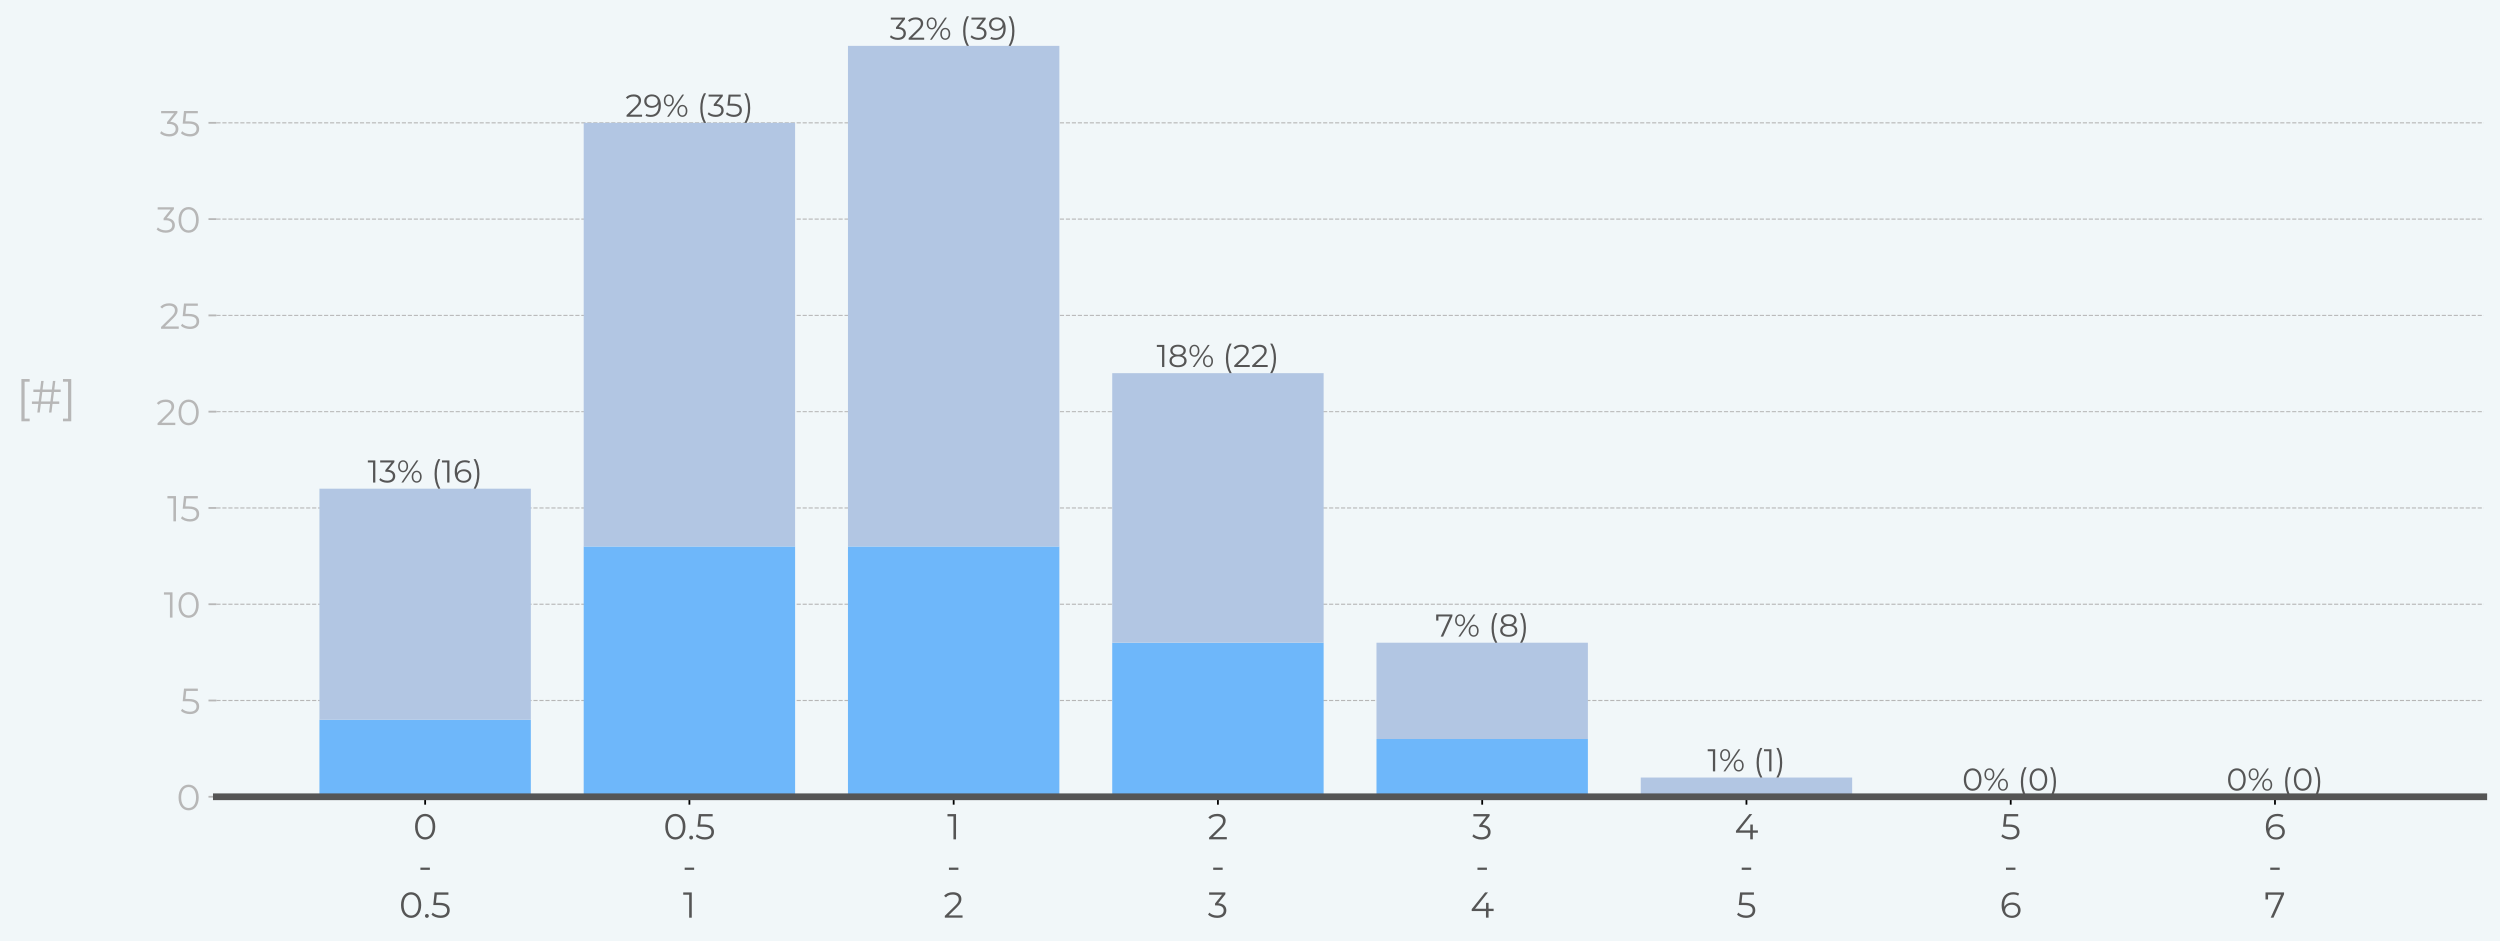
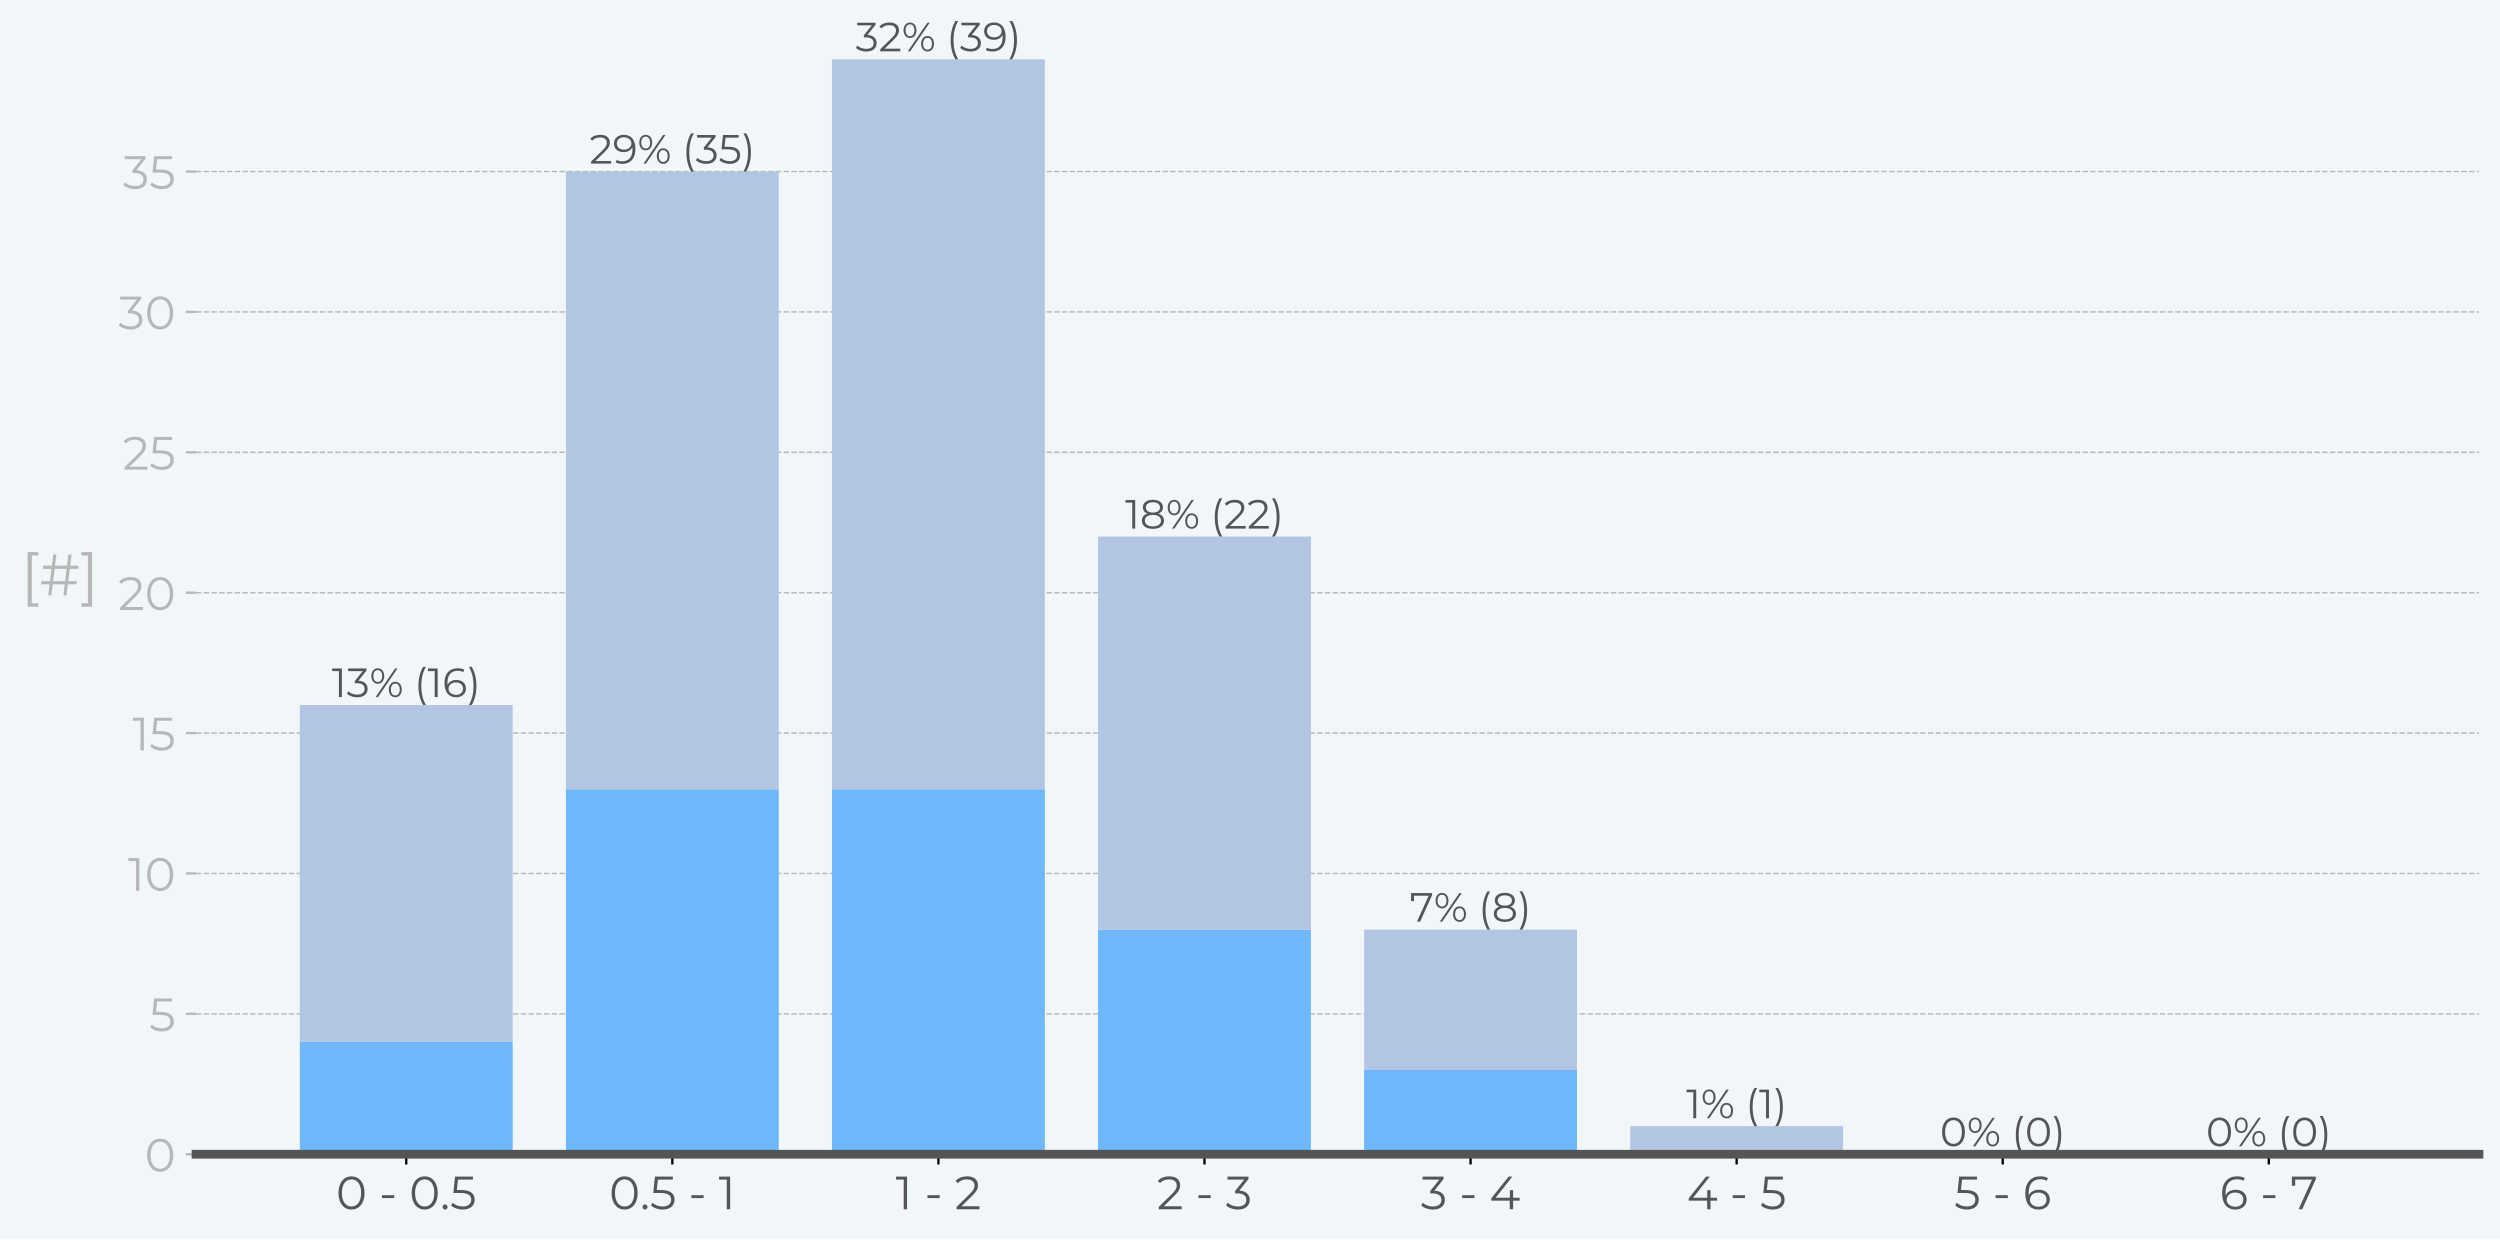
- <svg xmlns="http://www.w3.org/2000/svg" xmlns:xlink="http://www.w3.org/1999/xlink" width="1107.449pt" height="416.827pt" viewBox="0 0 1107.449 416.827" version="1.1">
+ <svg xmlns="http://www.w3.org/2000/svg" xmlns:xlink="http://www.w3.org/1999/xlink" width="856.904pt" height="424.803pt" viewBox="0 0 856.904 424.803" version="1.1">
  <defs>
    <style type="text/css">*{stroke-linejoin: round; stroke-linecap: butt}</style>
  </defs>
  <g id="figure_1">
    <g id="patch_1">
-       <path d="M 0 416.827  L 1107.449 416.827  L 1107.449 0  L 0 0  z " style="fill: #f1f7f9" />
+       <path d="M 0 424.803  L 856.904 424.803  L 856.904 0  L 0 0  z " style="fill: #f1f7f9" />
    </g>
    <g id="axes_1">
      <g id="patch_2">
-         <path d="M 95.849 352.945  L 1100.249 352.945  L 1100.249 20.305  L 95.849 20.305  z " style="fill: #f1f7f9" />
+         <path d="M 67.199 395.625  L 849.704 395.625  L 849.704 20.305  L 67.199 20.305  z " style="fill: #f1f7f9" />
      </g>
      <g id="matplotlib.axis_1">
        <g id="xtick_1">
          <g id="line2d_1">
            <defs>
-               <path id="medffd3e5ff" d="M 0 0  L 0 3.5  " style="stroke: #000000; stroke-width: 0.8" />
+               <path id="m1fc81ec636" d="M 0 0  L 0 3.5  " style="stroke: #000000; stroke-width: 0.8" />
            </defs>
            <g>
-               <use xlink:href="#medffd3e5ff" x="188.328" y="352.945" style="stroke: #000000; stroke-width: 0.8" />
+               <use xlink:href="#m1fc81ec636" x="139.248" y="395.625" style="stroke: #000000; stroke-width: 0.8" />
            </g>
          </g>
          <g id="text_1">
-             <g style="fill: #555555" transform="translate(183.0322 371.8178)scale(0.16 -0.16)">
+             <g style="fill: #555555" transform="translate(115.1826 414.4978)scale(0.16 -0.16)">
              <defs>
                <path id="Montserrat-Regular-30" d="M 2118 -38  C 3155 -38 3910 813 3910 2240  C 3910 3667 3155 4518 2118 4518  C 1082 4518 333 3667 333 2240  C 333 813 1082 -38 2118 -38  z M 2118 384  C 1338 384 800 1043 800 2240  C 800 3437 1338 4096 2118 4096  C 2899 4096 3437 3437 3437 2240  C 3437 1043 2899 384 2118 384  z " transform="scale(0.015625)" />
-               </defs>
-               <use xlink:href="#Montserrat-Regular-30" />
-             </g>
-             <g style="fill: #555555" transform="translate(185.2722 389.1698)scale(0.16 -0.16)">
-               <defs>
+                 <path id="Montserrat-Regular-20" transform="scale(0.015625)" />
                <path id="Montserrat-Regular-2d" d="M 384 1536  L 2061 1536  L 2061 1933  L 384 1933  L 384 1536  z " transform="scale(0.015625)" />
-               </defs>
-               <use xlink:href="#Montserrat-Regular-2d" />
-             </g>
-             <g style="fill: #555555" transform="translate(176.8085 406.5218)scale(0.16 -0.16)">
-               <defs>
                <path id="Montserrat-Regular-2e" d="M 678 -32  C 864 -32 1024 122 1024 320  C 1024 518 864 666 678 666  C 493 666 339 518 339 320  C 339 122 493 -32 678 -32  z " transform="scale(0.015625)" />
                <path id="Montserrat-Regular-35" d="M 1510 2643  L 934 2643  L 1088 4070  L 3136 4070  L 3136 4480  L 685 4480  L 454 2234  L 1408 2234  C 2547 2234 2906 1875 2906 1299  C 2906 755 2502 384 1741 384  C 1165 384 653 602 365 902  L 141 538  C 486 186 1101 -38 1747 -38  C 2842 -38 3373 557 3373 1318  C 3373 2112 2861 2643 1510 2643  z " transform="scale(0.015625)" />
+               </defs>
+               <use xlink:href="#Montserrat-Regular-30" />
+               <use xlink:href="#Montserrat-Regular-20" x="66.2" />
+               <use xlink:href="#Montserrat-Regular-2d" x="92.4" />
+               <use xlink:href="#Montserrat-Regular-20" x="130.6" />
+               <use xlink:href="#Montserrat-Regular-30" x="156.8" />
+               <use xlink:href="#Montserrat-Regular-2e" x="223" />
+               <use xlink:href="#Montserrat-Regular-35" x="244.2" />
+             </g>
+           </g>
+         </g>
+         <g id="xtick_2">
+           <g id="line2d_2">
+             <g>
+               <use xlink:href="#m1fc81ec636" x="230.449" y="395.625" style="stroke: #000000; stroke-width: 0.8" />
+             </g>
+           </g>
+           <g id="text_2">
+             <g style="fill: #555555" transform="translate(208.7924 414.4978)scale(0.16 -0.16)">
+               <defs>
+                 <path id="Montserrat-Regular-31" d="M 58 4480  L 58 4070  L 1114 4070  L 1114 0  L 1574 0  L 1574 4480  L 58 4480  z " transform="scale(0.015625)" />
              </defs>
              <use xlink:href="#Montserrat-Regular-30" />
              <use xlink:href="#Montserrat-Regular-2e" x="66.2" />
              <use xlink:href="#Montserrat-Regular-35" x="87.4" />
-             </g>
-           </g>
-         </g>
-         <g id="xtick_2">
-           <g id="line2d_2">
-             <g>
-               <use xlink:href="#medffd3e5ff" x="305.391" y="352.945" style="stroke: #000000; stroke-width: 0.8" />
-             </g>
-           </g>
-           <g id="text_2">
-             <g style="fill: #555555" transform="translate(293.8714 371.8178)scale(0.16 -0.16)">
-               <use xlink:href="#Montserrat-Regular-30" />
-               <use xlink:href="#Montserrat-Regular-2e" x="66.2" />
-               <use xlink:href="#Montserrat-Regular-35" x="87.4" />
-             </g>
-             <g style="fill: #555555" transform="translate(302.3352 389.1698)scale(0.16 -0.16)">
-               <use xlink:href="#Montserrat-Regular-2d" />
-             </g>
-             <g style="fill: #555555" transform="translate(302.5039 406.5218)scale(0.16 -0.16)">
-               <defs>
-                 <path id="Montserrat-Regular-31" d="M 58 4480  L 58 4070  L 1114 4070  L 1114 0  L 1574 0  L 1574 4480  L 58 4480  z " transform="scale(0.015625)" />
-               </defs>
-               <use xlink:href="#Montserrat-Regular-31" />
+               <use xlink:href="#Montserrat-Regular-20" x="144" />
+               <use xlink:href="#Montserrat-Regular-2d" x="170.2" />
+               <use xlink:href="#Montserrat-Regular-20" x="208.4" />
+               <use xlink:href="#Montserrat-Regular-31" x="234.6" />
            </g>
          </g>
        </g>
        <g id="xtick_3">
          <g id="line2d_3">
            <g>
-               <use xlink:href="#medffd3e5ff" x="422.454" y="352.945" style="stroke: #000000; stroke-width: 0.8" />
+               <use xlink:href="#m1fc81ec636" x="321.65" y="395.625" style="stroke: #000000; stroke-width: 0.8" />
            </g>
          </g>
          <g id="text_3">
-             <g style="fill: #555555" transform="translate(419.5668 371.8178)scale(0.16 -0.16)">
+             <g style="fill: #555555" transform="translate(306.9697 414.4978)scale(0.16 -0.16)">
+               <defs>
+                 <path id="Montserrat-Regular-32" d="M 928 410  L 2451 1907  C 3053 2496 3187 2880 3187 3309  C 3187 4058 2611 4518 1702 4518  C 1018 4518 461 4288 115 3878  L 442 3597  C 736 3936 1139 4096 1664 4096  C 2349 4096 2714 3776 2714 3258  C 2714 2950 2618 2650 2112 2150  L 250 326  L 250 0  L 3392 0  L 3392 410  L 928 410  z " transform="scale(0.015625)" />
+               </defs>
              <use xlink:href="#Montserrat-Regular-31" />
-             </g>
-             <g style="fill: #555555" transform="translate(419.3981 389.1698)scale(0.16 -0.16)">
-               <use xlink:href="#Montserrat-Regular-2d" />
-             </g>
-             <g style="fill: #555555" transform="translate(417.9106 406.5218)scale(0.16 -0.16)">
-               <defs>
-                 <path id="Montserrat-Regular-32" d="M 928 410  L 2451 1907  C 3053 2496 3187 2880 3187 3309  C 3187 4058 2611 4518 1702 4518  C 1018 4518 461 4288 115 3878  L 442 3597  C 736 3936 1139 4096 1664 4096  C 2349 4096 2714 3776 2714 3258  C 2714 2950 2618 2650 2112 2150  L 250 326  L 250 0  L 3392 0  L 3392 410  L 928 410  z " transform="scale(0.015625)" />
-               </defs>
-               <use xlink:href="#Montserrat-Regular-32" />
+               <use xlink:href="#Montserrat-Regular-20" x="36.1" />
+               <use xlink:href="#Montserrat-Regular-2d" x="62.3" />
+               <use xlink:href="#Montserrat-Regular-20" x="100.5" />
+               <use xlink:href="#Montserrat-Regular-32" x="126.7" />
            </g>
          </g>
        </g>
        <g id="xtick_4">
          <g id="line2d_4">
            <g>
-               <use xlink:href="#medffd3e5ff" x="539.517" y="352.945" style="stroke: #000000; stroke-width: 0.8" />
+               <use xlink:href="#m1fc81ec636" x="412.851" y="395.625" style="stroke: #000000; stroke-width: 0.8" />
            </g>
          </g>
          <g id="text_4">
-             <g style="fill: #555555" transform="translate(534.9735 371.8178)scale(0.16 -0.16)">
+             <g style="fill: #555555" transform="translate(396.5457 414.4978)scale(0.16 -0.16)">
+               <defs>
+                 <path id="Montserrat-Regular-33" d="M 1856 2560  L 3123 4154  L 3123 4480  L 243 4480  L 243 4070  L 2534 4070  L 1293 2515  L 1293 2176  L 1613 2176  C 2445 2176 2822 1824 2822 1286  C 2822 730 2413 384 1670 384  C 1088 384 570 602 282 902  L 58 538  C 403 186 1024 -38 1670 -38  C 2752 -38 3296 538 3296 1286  C 3296 2003 2816 2509 1856 2560  z " transform="scale(0.015625)" />
+               </defs>
              <use xlink:href="#Montserrat-Regular-32" />
-             </g>
-             <g style="fill: #555555" transform="translate(536.461 389.1698)scale(0.16 -0.16)">
-               <use xlink:href="#Montserrat-Regular-2d" />
-             </g>
-             <g style="fill: #555555" transform="translate(535.0048 406.5218)scale(0.16 -0.16)">
-               <defs>
-                 <path id="Montserrat-Regular-33" d="M 1856 2560  L 3123 4154  L 3123 4480  L 243 4480  L 243 4070  L 2534 4070  L 1293 2515  L 1293 2176  L 1613 2176  C 2445 2176 2822 1824 2822 1286  C 2822 730 2413 384 1670 384  C 1088 384 570 602 282 902  L 58 538  C 403 186 1024 -38 1670 -38  C 2752 -38 3296 538 3296 1286  C 3296 2003 2816 2509 1856 2560  z " transform="scale(0.015625)" />
-               </defs>
-               <use xlink:href="#Montserrat-Regular-33" />
+               <use xlink:href="#Montserrat-Regular-20" x="56.8" />
+               <use xlink:href="#Montserrat-Regular-2d" x="83" />
+               <use xlink:href="#Montserrat-Regular-20" x="121.2" />
+               <use xlink:href="#Montserrat-Regular-33" x="147.4" />
            </g>
          </g>
        </g>
        <g id="xtick_5">
          <g id="line2d_5">
            <g>
-               <use xlink:href="#medffd3e5ff" x="656.58" y="352.945" style="stroke: #000000; stroke-width: 0.8" />
+               <use xlink:href="#m1fc81ec636" x="504.052" y="395.625" style="stroke: #000000; stroke-width: 0.8" />
            </g>
          </g>
          <g id="text_5">
-             <g style="fill: #555555" transform="translate(652.0677 371.8178)scale(0.16 -0.16)">
+             <g style="fill: #555555" transform="translate(487.003 414.4978)scale(0.16 -0.16)">
+               <defs>
+                 <path id="Montserrat-Regular-34" d="M 4141 1587  L 3245 1587  L 3245 2624  L 2797 2624  L 2797 1587  L 851 1587  L 3142 4480  L 2630 4480  L 256 1510  L 256 1178  L 2784 1178  L 2784 0  L 3245 0  L 3245 1178  L 4141 1178  L 4141 1587  z " transform="scale(0.015625)" />
+               </defs>
              <use xlink:href="#Montserrat-Regular-33" />
-             </g>
-             <g style="fill: #555555" transform="translate(653.524 389.1698)scale(0.16 -0.16)">
-               <use xlink:href="#Montserrat-Regular-2d" />
-             </g>
-             <g style="fill: #555555" transform="translate(651.2927 406.5218)scale(0.16 -0.16)">
-               <defs>
-                 <path id="Montserrat-Regular-34" d="M 4141 1587  L 3245 1587  L 3245 2624  L 2797 2624  L 2797 1587  L 851 1587  L 3142 4480  L 2630 4480  L 256 1510  L 256 1178  L 2784 1178  L 2784 0  L 3245 0  L 3245 1178  L 4141 1178  L 4141 1587  z " transform="scale(0.015625)" />
-               </defs>
-               <use xlink:href="#Montserrat-Regular-34" />
+               <use xlink:href="#Montserrat-Regular-20" x="56.4" />
+               <use xlink:href="#Montserrat-Regular-2d" x="82.6" />
+               <use xlink:href="#Montserrat-Regular-20" x="120.8" />
+               <use xlink:href="#Montserrat-Regular-34" x="147" />
            </g>
          </g>
        </g>
        <g id="xtick_6">
          <g id="line2d_6">
            <g>
-               <use xlink:href="#medffd3e5ff" x="773.643" y="352.945" style="stroke: #000000; stroke-width: 0.8" />
+               <use xlink:href="#m1fc81ec636" x="595.253" y="395.625" style="stroke: #000000; stroke-width: 0.8" />
            </g>
          </g>
          <g id="text_6">
-             <g style="fill: #555555" transform="translate(768.3557 371.8178)scale(0.16 -0.16)">
+             <g style="fill: #555555" transform="translate(578.1891 414.4978)scale(0.16 -0.16)">
              <use xlink:href="#Montserrat-Regular-34" />
-             </g>
-             <g style="fill: #555555" transform="translate(770.5869 389.1698)scale(0.16 -0.16)">
-               <use xlink:href="#Montserrat-Regular-2d" />
-             </g>
-             <g style="fill: #555555" transform="translate(769.1157 406.5218)scale(0.16 -0.16)">
-               <use xlink:href="#Montserrat-Regular-35" />
+               <use xlink:href="#Montserrat-Regular-20" x="66.1" />
+               <use xlink:href="#Montserrat-Regular-2d" x="92.3" />
+               <use xlink:href="#Montserrat-Regular-20" x="130.5" />
+               <use xlink:href="#Montserrat-Regular-35" x="156.7" />
            </g>
          </g>
        </g>
        <g id="xtick_7">
          <g id="line2d_7">
            <g>
-               <use xlink:href="#medffd3e5ff" x="890.706" y="352.945" style="stroke: #000000; stroke-width: 0.8" />
+               <use xlink:href="#m1fc81ec636" x="686.454" y="395.625" style="stroke: #000000; stroke-width: 0.8" />
            </g>
          </g>
          <g id="text_7">
-             <g style="fill: #555555" transform="translate(886.1786 371.8178)scale(0.16 -0.16)">
+             <g style="fill: #555555" transform="translate(669.8051 414.4978)scale(0.16 -0.16)">
+               <defs>
+                 <path id="Montserrat-Regular-36" d="M 2189 2682  C 1568 2682 1043 2406 819 1914  C 806 2048 800 2176 800 2278  C 800 3494 1421 4115 2387 4115  C 2720 4115 3027 4058 3258 3904  L 3443 4275  C 3162 4448 2784 4518 2381 4518  C 1165 4518 333 3725 333 2202  C 333 787 979 -38 2170 -38  C 3040 -38 3699 499 3699 1338  C 3699 2157 3078 2682 2189 2682  z M 2150 352  C 1376 352 966 819 966 1312  C 966 1869 1434 2291 2118 2291  C 2810 2291 3245 1914 3245 1325  C 3245 730 2797 352 2150 352  z " transform="scale(0.015625)" />
+               </defs>
              <use xlink:href="#Montserrat-Regular-35" />
-             </g>
-             <g style="fill: #555555" transform="translate(887.6498 389.1698)scale(0.16 -0.16)">
-               <use xlink:href="#Montserrat-Regular-2d" />
-             </g>
-             <g style="fill: #555555" transform="translate(885.8336 406.5218)scale(0.16 -0.16)">
-               <defs>
-                 <path id="Montserrat-Regular-36" d="M 2189 2682  C 1568 2682 1043 2406 819 1914  C 806 2048 800 2176 800 2278  C 800 3494 1421 4115 2387 4115  C 2720 4115 3027 4058 3258 3904  L 3443 4275  C 3162 4448 2784 4518 2381 4518  C 1165 4518 333 3725 333 2202  C 333 787 979 -38 2170 -38  C 3040 -38 3699 499 3699 1338  C 3699 2157 3078 2682 2189 2682  z M 2150 352  C 1376 352 966 819 966 1312  C 966 1869 1434 2291 2118 2291  C 2810 2291 3245 1914 3245 1325  C 3245 730 2797 352 2150 352  z " transform="scale(0.015625)" />
-               </defs>
-               <use xlink:href="#Montserrat-Regular-36" />
+               <use xlink:href="#Montserrat-Regular-20" x="56.6" />
+               <use xlink:href="#Montserrat-Regular-2d" x="82.8" />
+               <use xlink:href="#Montserrat-Regular-20" x="121" />
+               <use xlink:href="#Montserrat-Regular-36" x="147.2" />
            </g>
          </g>
        </g>
        <g id="xtick_8">
          <g id="line2d_8">
            <g>
-               <use xlink:href="#medffd3e5ff" x="1007.769" y="352.945" style="stroke: #000000; stroke-width: 0.8" />
+               <use xlink:href="#m1fc81ec636" x="777.655" y="395.625" style="stroke: #000000; stroke-width: 0.8" />
            </g>
          </g>
          <g id="text_8">
-             <g style="fill: #555555" transform="translate(1002.897 371.8178)scale(0.16 -0.16)">
+             <g style="fill: #555555" transform="translate(760.8212 414.4978)scale(0.16 -0.16)">
+               <defs>
+                 <path id="Montserrat-Regular-37" d="M 205 4480  L 205 3232  L 659 3232  L 659 4070  L 2963 4070  L 1120 0  L 1619 0  L 3494 4154  L 3494 4480  L 205 4480  z " transform="scale(0.015625)" />
+               </defs>
              <use xlink:href="#Montserrat-Regular-36" />
-             </g>
-             <g style="fill: #555555" transform="translate(1004.713 389.1698)scale(0.16 -0.16)">
-               <use xlink:href="#Montserrat-Regular-2d" />
-             </g>
-             <g style="fill: #555555" transform="translate(1003.057 406.5218)scale(0.16 -0.16)">
-               <defs>
-                 <path id="Montserrat-Regular-37" d="M 205 4480  L 205 3232  L 659 3232  L 659 4070  L 2963 4070  L 1120 0  L 1619 0  L 3494 4154  L 3494 4480  L 205 4480  z " transform="scale(0.015625)" />
-               </defs>
-               <use xlink:href="#Montserrat-Regular-37" />
+               <use xlink:href="#Montserrat-Regular-20" x="60.9" />
+               <use xlink:href="#Montserrat-Regular-2d" x="87.1" />
+               <use xlink:href="#Montserrat-Regular-20" x="125.3" />
+               <use xlink:href="#Montserrat-Regular-37" x="151.5" />
            </g>
          </g>
        </g>
      </g>
      <g id="matplotlib.axis_2">
        <g id="ytick_1">
          <g id="line2d_9">
-             <path d="M 95.849 352.945  L 1100.249 352.945  " clip-path="url(#peb0ea5a738)" style="fill: none; stroke-dasharray: 1.85,0.8; stroke-dashoffset: 0; stroke: #b7b7b7; stroke-width: 0.5" />
+             <path d="M 67.199 395.625  L 849.704 395.625  " clip-path="url(#p83e4269fbd)" style="fill: none; stroke-dasharray: 1.85,0.8; stroke-dashoffset: 0; stroke: #b7b7b7; stroke-width: 0.5" />
          </g>
          <g id="line2d_10">
            <defs>
-               <path id="mcd6b07d36f" d="M 0 0  L -3.5 0  " style="stroke: #b7b7b7; stroke-width: 0.8" />
+               <path id="md5fb81d40c" d="M 0 0  L -3.5 0  " style="stroke: #b7b7b7; stroke-width: 0.8" />
            </defs>
            <g>
-               <use xlink:href="#mcd6b07d36f" x="95.849" y="352.945" style="fill: #b7b7b7; stroke: #b7b7b7; stroke-width: 0.8" />
+               <use xlink:href="#md5fb81d40c" x="67.199" y="395.625" style="fill: #b7b7b7; stroke: #b7b7b7; stroke-width: 0.8" />
            </g>
          </g>
          <g id="text_9">
-             <g style="fill: #b7b7b7" transform="translate(78.25625 358.8816)scale(0.16 -0.16)">
+             <g style="fill: #b7b7b7" transform="translate(49.60625 401.5616)scale(0.16 -0.16)">
              <use xlink:href="#Montserrat-Regular-30" />
            </g>
          </g>
        </g>
        <g id="ytick_2">
          <g id="line2d_11">
-             <path d="M 95.849 310.299  L 1100.249 310.299  " clip-path="url(#peb0ea5a738)" style="fill: none; stroke-dasharray: 1.85,0.8; stroke-dashoffset: 0; stroke: #b7b7b7; stroke-width: 0.5" />
+             <path d="M 67.199 347.507  L 849.704 347.507  " clip-path="url(#p83e4269fbd)" style="fill: none; stroke-dasharray: 1.85,0.8; stroke-dashoffset: 0; stroke: #b7b7b7; stroke-width: 0.5" />
          </g>
          <g id="line2d_12">
            <g>
-               <use xlink:href="#mcd6b07d36f" x="95.849" y="310.299" style="fill: #b7b7b7; stroke: #b7b7b7; stroke-width: 0.8" />
+               <use xlink:href="#md5fb81d40c" x="67.199" y="347.507" style="fill: #b7b7b7; stroke: #b7b7b7; stroke-width: 0.8" />
            </g>
          </g>
          <g id="text_10">
-             <g style="fill: #b7b7b7" transform="translate(79.79375 316.2354)scale(0.16 -0.16)">
+             <g style="fill: #b7b7b7" transform="translate(51.14375 353.4436)scale(0.16 -0.16)">
              <use xlink:href="#Montserrat-Regular-35" />
            </g>
          </g>
        </g>
        <g id="ytick_3">
          <g id="line2d_13">
-             <path d="M 95.849 267.653  L 1100.249 267.653  " clip-path="url(#peb0ea5a738)" style="fill: none; stroke-dasharray: 1.85,0.8; stroke-dashoffset: 0; stroke: #b7b7b7; stroke-width: 0.5" />
+             <path d="M 67.199 299.389  L 849.704 299.389  " clip-path="url(#p83e4269fbd)" style="fill: none; stroke-dasharray: 1.85,0.8; stroke-dashoffset: 0; stroke: #b7b7b7; stroke-width: 0.5" />
          </g>
          <g id="line2d_14">
            <g>
-               <use xlink:href="#mcd6b07d36f" x="95.849" y="267.653" style="fill: #b7b7b7; stroke: #b7b7b7; stroke-width: 0.8" />
+               <use xlink:href="#md5fb81d40c" x="67.199" y="299.389" style="fill: #b7b7b7; stroke: #b7b7b7; stroke-width: 0.8" />
            </g>
          </g>
          <g id="text_11">
-             <g style="fill: #b7b7b7" transform="translate(72.48125 273.5893)scale(0.16 -0.16)">
+             <g style="fill: #b7b7b7" transform="translate(43.83125 305.3257)scale(0.16 -0.16)">
              <use xlink:href="#Montserrat-Regular-31" />
              <use xlink:href="#Montserrat-Regular-30" x="36.1" />
            </g>
          </g>
        </g>
        <g id="ytick_4">
          <g id="line2d_15">
-             <path d="M 95.849 225.007  L 1100.249 225.007  " clip-path="url(#peb0ea5a738)" style="fill: none; stroke-dasharray: 1.85,0.8; stroke-dashoffset: 0; stroke: #b7b7b7; stroke-width: 0.5" />
+             <path d="M 67.199 251.271  L 849.704 251.271  " clip-path="url(#p83e4269fbd)" style="fill: none; stroke-dasharray: 1.85,0.8; stroke-dashoffset: 0; stroke: #b7b7b7; stroke-width: 0.5" />
          </g>
          <g id="line2d_16">
            <g>
-               <use xlink:href="#mcd6b07d36f" x="95.849" y="225.007" style="fill: #b7b7b7; stroke: #b7b7b7; stroke-width: 0.8" />
+               <use xlink:href="#md5fb81d40c" x="67.199" y="251.271" style="fill: #b7b7b7; stroke: #b7b7b7; stroke-width: 0.8" />
            </g>
          </g>
          <g id="text_12">
-             <g style="fill: #b7b7b7" transform="translate(74.01875 230.9431)scale(0.16 -0.16)">
+             <g style="fill: #b7b7b7" transform="translate(45.36875 257.2077)scale(0.16 -0.16)">
              <use xlink:href="#Montserrat-Regular-31" />
              <use xlink:href="#Montserrat-Regular-35" x="36.1" />
            </g>
          </g>
        </g>
        <g id="ytick_5">
          <g id="line2d_17">
-             <path d="M 95.849 182.361  L 1100.249 182.361  " clip-path="url(#peb0ea5a738)" style="fill: none; stroke-dasharray: 1.85,0.8; stroke-dashoffset: 0; stroke: #b7b7b7; stroke-width: 0.5" />
+             <path d="M 67.199 203.154  L 849.704 203.154  " clip-path="url(#p83e4269fbd)" style="fill: none; stroke-dasharray: 1.85,0.8; stroke-dashoffset: 0; stroke: #b7b7b7; stroke-width: 0.5" />
          </g>
          <g id="line2d_18">
            <g>
-               <use xlink:href="#mcd6b07d36f" x="95.849" y="182.361" style="fill: #b7b7b7; stroke: #b7b7b7; stroke-width: 0.8" />
+               <use xlink:href="#md5fb81d40c" x="67.199" y="203.154" style="fill: #b7b7b7; stroke: #b7b7b7; stroke-width: 0.8" />
            </g>
          </g>
          <g id="text_13">
-             <g style="fill: #b7b7b7" transform="translate(69.16875 188.2969)scale(0.16 -0.16)">
+             <g style="fill: #b7b7b7" transform="translate(40.51875 209.0898)scale(0.16 -0.16)">
              <use xlink:href="#Montserrat-Regular-32" />
              <use xlink:href="#Montserrat-Regular-30" x="56.8" />
            </g>
          </g>
        </g>
        <g id="ytick_6">
          <g id="line2d_19">
-             <path d="M 95.849 139.715  L 1100.249 139.715  " clip-path="url(#peb0ea5a738)" style="fill: none; stroke-dasharray: 1.85,0.8; stroke-dashoffset: 0; stroke: #b7b7b7; stroke-width: 0.5" />
+             <path d="M 67.199 155.036  L 849.704 155.036  " clip-path="url(#p83e4269fbd)" style="fill: none; stroke-dasharray: 1.85,0.8; stroke-dashoffset: 0; stroke: #b7b7b7; stroke-width: 0.5" />
          </g>
          <g id="line2d_20">
            <g>
-               <use xlink:href="#mcd6b07d36f" x="95.849" y="139.715" style="fill: #b7b7b7; stroke: #b7b7b7; stroke-width: 0.8" />
+               <use xlink:href="#md5fb81d40c" x="67.199" y="155.036" style="fill: #b7b7b7; stroke: #b7b7b7; stroke-width: 0.8" />
            </g>
          </g>
          <g id="text_14">
-             <g style="fill: #b7b7b7" transform="translate(70.70625 145.6508)scale(0.16 -0.16)">
+             <g style="fill: #b7b7b7" transform="translate(42.05625 160.9718)scale(0.16 -0.16)">
              <use xlink:href="#Montserrat-Regular-32" />
              <use xlink:href="#Montserrat-Regular-35" x="56.8" />
            </g>
          </g>
        </g>
        <g id="ytick_7">
          <g id="line2d_21">
-             <path d="M 95.849 97.068  L 1100.249 97.068  " clip-path="url(#peb0ea5a738)" style="fill: none; stroke-dasharray: 1.85,0.8; stroke-dashoffset: 0; stroke: #b7b7b7; stroke-width: 0.5" />
+             <path d="M 67.199 106.918  L 849.704 106.918  " clip-path="url(#p83e4269fbd)" style="fill: none; stroke-dasharray: 1.85,0.8; stroke-dashoffset: 0; stroke: #b7b7b7; stroke-width: 0.5" />
          </g>
          <g id="line2d_22">
            <g>
-               <use xlink:href="#mcd6b07d36f" x="95.849" y="97.068" style="fill: #b7b7b7; stroke: #b7b7b7; stroke-width: 0.8" />
+               <use xlink:href="#md5fb81d40c" x="67.199" y="106.918" style="fill: #b7b7b7; stroke: #b7b7b7; stroke-width: 0.8" />
            </g>
          </g>
          <g id="text_15">
-             <g style="fill: #b7b7b7" transform="translate(69.23125 103.0046)scale(0.16 -0.16)">
+             <g style="fill: #b7b7b7" transform="translate(40.58125 112.8539)scale(0.16 -0.16)">
              <use xlink:href="#Montserrat-Regular-33" />
              <use xlink:href="#Montserrat-Regular-30" x="56.4" />
            </g>
          </g>
        </g>
        <g id="ytick_8">
          <g id="line2d_23">
-             <path d="M 95.849 54.422  L 1100.249 54.422  " clip-path="url(#peb0ea5a738)" style="fill: none; stroke-dasharray: 1.85,0.8; stroke-dashoffset: 0; stroke: #b7b7b7; stroke-width: 0.5" />
+             <path d="M 67.199 58.8  L 849.704 58.8  " clip-path="url(#p83e4269fbd)" style="fill: none; stroke-dasharray: 1.85,0.8; stroke-dashoffset: 0; stroke: #b7b7b7; stroke-width: 0.5" />
          </g>
          <g id="line2d_24">
            <g>
-               <use xlink:href="#mcd6b07d36f" x="95.849" y="54.422" style="fill: #b7b7b7; stroke: #b7b7b7; stroke-width: 0.8" />
+               <use xlink:href="#md5fb81d40c" x="67.199" y="58.8" style="fill: #b7b7b7; stroke: #b7b7b7; stroke-width: 0.8" />
            </g>
          </g>
          <g id="text_16">
-             <g style="fill: #b7b7b7" transform="translate(70.76875 60.35849)scale(0.16 -0.16)">
+             <g style="fill: #b7b7b7" transform="translate(42.11875 64.73592)scale(0.16 -0.16)">
              <use xlink:href="#Montserrat-Regular-33" />
              <use xlink:href="#Montserrat-Regular-35" x="56.4" />
            </g>
          </g>
        </g>
        <g id="text_17">
-           <g style="fill: #b7b7b7" transform="translate(7.2 182.7441)scale(0.2 -0.2)">
+           <g style="fill: #b7b7b7" transform="translate(7.2 204.0841)scale(0.2 -0.2)">
            <defs>
              <path id="Montserrat-Regular-5b" d="M 730 -1242  L 1901 -1242  L 1901 -864  L 1184 -864  L 1184 4371  L 1901 4371  L 1901 4749  L 730 4749  L 730 -1242  z " transform="scale(0.015625)" />
              <path id="Montserrat-Regular-23" d="M 4262 2912  L 4262 3264  L 3360 3264  L 3507 4480  L 3162 4480  L 3014 3264  L 1696 3264  L 1850 4480  L 1498 4480  L 1350 3264  L 390 3264  L 390 2912  L 1306 2912  L 1139 1568  L 186 1568  L 186 1216  L 1094 1216  L 947 0  L 1293 0  L 1446 1216  L 2758 1216  L 2611 0  L 2957 0  L 3104 1216  L 4058 1216  L 4058 1568  L 3149 1568  L 3315 2912  L 4262 2912  z M 2803 1568  L 1485 1568  L 1658 2912  L 2970 2912  L 2803 1568  z " transform="scale(0.015625)" />
              <path id="Montserrat-Regular-5d" d="M 1306 -1242  L 1306 4749  L 134 4749  L 134 4371  L 851 4371  L 851 -864  L 134 -864  L 134 -1242  L 1306 -1242  z " transform="scale(0.015625)" />
            </defs>
            <use xlink:href="#Montserrat-Regular-5b" />
            <use xlink:href="#Montserrat-Regular-23" x="31.8" />
            <use xlink:href="#Montserrat-Regular-5d" x="101.4" />
          </g>
        </g>
      </g>
      <g id="patch_3">
-         <path d="M 141.503 352.945  L 235.154 352.945  L 235.154 318.828  L 141.503 318.828  z " clip-path="url(#peb0ea5a738)" style="fill: #6eb7fa" />
+         <path d="M 102.767 395.625  L 175.728 395.625  L 175.728 357.131  L 102.767 357.131  z " clip-path="url(#p83e4269fbd)" style="fill: #6eb7fa" />
      </g>
      <g id="patch_4">
-         <path d="M 258.566 352.945  L 352.217 352.945  L 352.217 242.065  L 258.566 242.065  z " clip-path="url(#peb0ea5a738)" style="fill: #6eb7fa" />
+         <path d="M 193.968 395.625  L 266.929 395.625  L 266.929 270.519  L 193.968 270.519  z " clip-path="url(#p83e4269fbd)" style="fill: #6eb7fa" />
      </g>
      <g id="patch_5">
-         <path d="M 375.629 352.945  L 469.28 352.945  L 469.28 242.065  L 375.629 242.065  z " clip-path="url(#peb0ea5a738)" style="fill: #6eb7fa" />
+         <path d="M 285.169 395.625  L 358.13 395.625  L 358.13 270.519  L 285.169 270.519  z " clip-path="url(#p83e4269fbd)" style="fill: #6eb7fa" />
      </g>
      <g id="patch_6">
-         <path d="M 492.692 352.945  L 586.342 352.945  L 586.342 284.711  L 492.692 284.711  z " clip-path="url(#peb0ea5a738)" style="fill: #6eb7fa" />
+         <path d="M 376.37 395.625  L 449.331 395.625  L 449.331 318.637  L 376.37 318.637  z " clip-path="url(#p83e4269fbd)" style="fill: #6eb7fa" />
      </g>
      <g id="patch_7">
-         <path d="M 609.755 352.945  L 703.405 352.945  L 703.405 327.358  L 609.755 327.358  z " clip-path="url(#peb0ea5a738)" style="fill: #6eb7fa" />
+         <path d="M 467.571 395.625  L 540.532 395.625  L 540.532 366.755  L 467.571 366.755  z " clip-path="url(#p83e4269fbd)" style="fill: #6eb7fa" />
      </g>
      <g id="patch_8">
-         <path d="M 726.818 352.945  L 820.468 352.945  L 820.468 352.945  L 726.818 352.945  z " clip-path="url(#peb0ea5a738)" style="fill: #6eb7fa" />
+         <path d="M 558.772 395.625  L 631.733 395.625  L 631.733 395.625  L 558.772 395.625  z " clip-path="url(#p83e4269fbd)" style="fill: #6eb7fa" />
      </g>
      <g id="patch_9">
-         <path d="M 843.881 352.945  L 937.531 352.945  L 937.531 352.945  L 843.881 352.945  z " clip-path="url(#peb0ea5a738)" style="fill: #6eb7fa" />
+         <path d="M 649.973 395.625  L 722.934 395.625  L 722.934 395.625  L 649.973 395.625  z " clip-path="url(#p83e4269fbd)" style="fill: #6eb7fa" />
      </g>
      <g id="patch_10">
-         <path d="M 960.944 352.945  L 1054.594 352.945  L 1054.594 352.945  L 960.944 352.945  z " clip-path="url(#peb0ea5a738)" style="fill: #6eb7fa" />
+         <path d="M 741.175 395.625  L 814.135 395.625  L 814.135 395.625  L 741.175 395.625  z " clip-path="url(#p83e4269fbd)" style="fill: #6eb7fa" />
      </g>
      <g id="patch_11">
-         <path d="M 141.503 318.828  L 235.154 318.828  L 235.154 216.478  L 141.503 216.478  z " clip-path="url(#peb0ea5a738)" style="fill: #b2c6e3" />
+         <path d="M 102.767 357.131  L 175.728 357.131  L 175.728 241.648  L 102.767 241.648  z " clip-path="url(#p83e4269fbd)" style="fill: #b2c6e3" />
      </g>
      <g id="patch_12">
-         <path d="M 258.566 242.065  L 352.217 242.065  L 352.217 54.422  L 258.566 54.422  z " clip-path="url(#peb0ea5a738)" style="fill: #b2c6e3" />
+         <path d="M 193.968 270.519  L 266.929 270.519  L 266.929 58.8  L 193.968 58.8  z " clip-path="url(#p83e4269fbd)" style="fill: #b2c6e3" />
      </g>
      <g id="patch_13">
-         <path d="M 375.629 242.065  L 469.28 242.065  L 469.28 20.305  L 375.629 20.305  z " clip-path="url(#peb0ea5a738)" style="fill: #b2c6e3" />
+         <path d="M 285.169 270.519  L 358.13 270.519  L 358.13 20.305  L 285.169 20.305  z " clip-path="url(#p83e4269fbd)" style="fill: #b2c6e3" />
      </g>
      <g id="patch_14">
-         <path d="M 492.692 284.711  L 586.342 284.711  L 586.342 165.302  L 492.692 165.302  z " clip-path="url(#peb0ea5a738)" style="fill: #b2c6e3" />
+         <path d="M 376.37 318.637  L 449.331 318.637  L 449.331 183.906  L 376.37 183.906  z " clip-path="url(#p83e4269fbd)" style="fill: #b2c6e3" />
      </g>
      <g id="patch_15">
-         <path d="M 609.755 327.358  L 703.405 327.358  L 703.405 284.711  L 609.755 284.711  z " clip-path="url(#peb0ea5a738)" style="fill: #b2c6e3" />
+         <path d="M 467.571 366.755  L 540.532 366.755  L 540.532 318.637  L 467.571 318.637  z " clip-path="url(#p83e4269fbd)" style="fill: #b2c6e3" />
      </g>
      <g id="patch_16">
-         <path d="M 726.818 352.945  L 820.468 352.945  L 820.468 344.416  L 726.818 344.416  z " clip-path="url(#peb0ea5a738)" style="fill: #b2c6e3" />
+         <path d="M 558.772 395.625  L 631.733 395.625  L 631.733 386.002  L 558.772 386.002  z " clip-path="url(#p83e4269fbd)" style="fill: #b2c6e3" />
      </g>
      <g id="patch_17">
-         <path d="M 843.881 352.945  L 937.531 352.945  L 937.531 352.945  L 843.881 352.945  z " clip-path="url(#peb0ea5a738)" style="fill: #b2c6e3" />
+         <path d="M 649.973 395.625  L 722.934 395.625  L 722.934 395.625  L 649.973 395.625  z " clip-path="url(#p83e4269fbd)" style="fill: #b2c6e3" />
      </g>
      <g id="patch_18">
-         <path d="M 960.944 352.945  L 1054.594 352.945  L 1054.594 352.945  L 960.944 352.945  z " clip-path="url(#peb0ea5a738)" style="fill: #b2c6e3" />
+         <path d="M 741.175 395.625  L 814.135 395.625  L 814.135 395.625  L 741.175 395.625  z " clip-path="url(#p83e4269fbd)" style="fill: #b2c6e3" />
      </g>
      <g id="text_18">
-         <g style="fill: #555555" transform="translate(162.8189 213.7607)scale(0.14 -0.14)">
+         <g style="fill: #555555" transform="translate(113.738 238.931)scale(0.14 -0.14)">
          <defs>
            <path id="Montserrat-Regular-25" d="M 1280 2080  C 1875 2080 2291 2560 2291 3296  C 2291 4032 1875 4512 1280 4512  C 678 4512 269 4026 269 3296  C 269 2566 678 2080 1280 2080  z M 934 0  L 1312 0  L 4371 4480  L 3994 4480  L 934 0  z M 1280 2368  C 858 2368 589 2720 589 3296  C 589 3872 858 4224 1280 4224  C 1696 4224 1971 3878 1971 3296  C 1971 2714 1696 2368 1280 2368  z M 4026 -32  C 4627 -32 5037 454 5037 1184  C 5037 1914 4627 2400 4026 2400  C 3430 2400 3014 1914 3014 1184  C 3014 454 3430 -32 4026 -32  z M 4026 256  C 3610 256 3334 602 3334 1184  C 3334 1766 3610 2112 4026 2112  C 4448 2112 4717 1760 4717 1184  C 4717 608 4448 256 4026 256  z " transform="scale(0.015625)" />
-             <path id="Montserrat-Regular-20" transform="scale(0.015625)" />
            <path id="Montserrat-Regular-28" d="M 1408 -1242  L 1843 -1242  C 1338 -365 1114 614 1114 1754  C 1114 2893 1338 3872 1843 4749  L 1408 4749  C 934 3987 666 2931 666 1754  C 666 576 934 -467 1408 -1242  z " transform="scale(0.015625)" />
            <path id="Montserrat-Regular-29" d="M 691 -1242  C 1171 -467 1440 576 1440 1754  C 1440 2931 1171 3987 691 4749  L 256 4749  C 768 3872 992 2893 992 1754  C 992 614 768 -365 256 -1242  L 691 -1242  z " transform="scale(0.015625)" />
          </defs>
          <use xlink:href="#Montserrat-Regular-31" />
          <use xlink:href="#Montserrat-Regular-33" x="36.1" />
          <use xlink:href="#Montserrat-Regular-25" x="92.5" />
          <use xlink:href="#Montserrat-Regular-20" x="175.4" />
          <use xlink:href="#Montserrat-Regular-28" x="201.6" />
          <use xlink:href="#Montserrat-Regular-31" x="234.5" />
          <use xlink:href="#Montserrat-Regular-36" x="270.6" />
          <use xlink:href="#Montserrat-Regular-29" x="331.5" />
        </g>
      </g>
      <g id="text_19">
-         <g style="fill: #555555" transform="translate(276.9977 51.70536)scale(0.14 -0.14)">
+         <g style="fill: #555555" transform="translate(202.0549 56.0828)scale(0.14 -0.14)">
          <defs>
            <path id="Montserrat-Regular-39" d="M 1728 4518  C 858 4518 198 3981 198 3142  C 198 2323 819 1798 1709 1798  C 2330 1798 2854 2074 3078 2566  C 3091 2432 3098 2304 3098 2202  C 3098 986 2477 365 1510 365  C 1178 365 870 422 640 576  L 454 205  C 736 32 1114 -38 1517 -38  C 2733 -38 3565 755 3565 2278  C 3565 3693 2918 4518 1728 4518  z M 1779 2189  C 1088 2189 653 2566 653 3155  C 653 3750 1101 4128 1747 4128  C 2522 4128 2931 3661 2931 3168  C 2931 2611 2464 2189 1779 2189  z " transform="scale(0.015625)" />
          </defs>
          <use xlink:href="#Montserrat-Regular-32" />
          <use xlink:href="#Montserrat-Regular-39" x="56.8" />
          <use xlink:href="#Montserrat-Regular-25" x="117.7" />
          <use xlink:href="#Montserrat-Regular-20" x="200.6" />
          <use xlink:href="#Montserrat-Regular-28" x="226.8" />
          <use xlink:href="#Montserrat-Regular-33" x="259.7" />
          <use xlink:href="#Montserrat-Regular-35" x="316.1" />
          <use xlink:href="#Montserrat-Regular-29" x="372.7" />
        </g>
      </g>
      <g id="text_20">
-         <g style="fill: #555555" transform="translate(394.0737 17.58844)scale(0.14 -0.14)">
+         <g style="fill: #555555" transform="translate(293.2691 17.58844)scale(0.14 -0.14)">
          <use xlink:href="#Montserrat-Regular-33" />
          <use xlink:href="#Montserrat-Regular-32" x="56.4" />
          <use xlink:href="#Montserrat-Regular-25" x="113.2" />
          <use xlink:href="#Montserrat-Regular-20" x="196.1" />
          <use xlink:href="#Montserrat-Regular-28" x="222.3" />
          <use xlink:href="#Montserrat-Regular-33" x="255.2" />
          <use xlink:href="#Montserrat-Regular-39" x="311.6" />
          <use xlink:href="#Montserrat-Regular-29" x="372.5" />
        </g>
      </g>
      <g id="text_21">
-         <g style="fill: #555555" transform="translate(512.3288 162.5854)scale(0.14 -0.14)">
+         <g style="fill: #555555" transform="translate(385.6623 181.1895)scale(0.14 -0.14)">
          <defs>
            <path id="Montserrat-Regular-38" d="M 2899 2349  C 3360 2528 3616 2867 3616 3334  C 3616 4064 2982 4518 2035 4518  C 1088 4518 467 4064 467 3334  C 467 2867 717 2528 1171 2349  C 614 2163 307 1786 307 1248  C 307 454 960 -38 2035 -38  C 3104 -38 3776 454 3776 1248  C 3776 1779 3462 2163 2899 2349  z M 928 3322  C 928 3821 1357 4128 2035 4128  C 2707 4128 3149 3821 3149 3315  C 3149 2829 2733 2515 2035 2515  C 1338 2515 928 2829 928 3322  z M 2035 352  C 1242 352 774 698 774 1254  C 774 1805 1242 2150 2035 2150  C 2829 2150 3302 1805 3302 1254  C 3302 698 2829 352 2035 352  z " transform="scale(0.015625)" />
          </defs>
          <use xlink:href="#Montserrat-Regular-31" />
          <use xlink:href="#Montserrat-Regular-38" x="36.1" />
          <use xlink:href="#Montserrat-Regular-25" x="99.9" />
          <use xlink:href="#Montserrat-Regular-20" x="182.8" />
          <use xlink:href="#Montserrat-Regular-28" x="209" />
          <use xlink:href="#Montserrat-Regular-32" x="241.9" />
          <use xlink:href="#Montserrat-Regular-32" x="298.7" />
          <use xlink:href="#Montserrat-Regular-29" x="355.5" />
        </g>
      </g>
      <g id="text_22">
-         <g style="fill: #555555" transform="translate(635.7465 281.9946)scale(0.14 -0.14)">
+         <g style="fill: #555555" transform="translate(483.218 315.9197)scale(0.14 -0.14)">
          <use xlink:href="#Montserrat-Regular-37" />
          <use xlink:href="#Montserrat-Regular-25" x="58.9" />
          <use xlink:href="#Montserrat-Regular-20" x="141.8" />
          <use xlink:href="#Montserrat-Regular-28" x="168" />
          <use xlink:href="#Montserrat-Regular-38" x="200.9" />
          <use xlink:href="#Montserrat-Regular-29" x="264.7" />
        </g>
      </g>
      <g id="text_23">
-         <g style="fill: #555555" transform="translate(756.3455 341.6992)scale(0.14 -0.14)">
+         <g style="fill: #555555" transform="translate(577.9552 383.2848)scale(0.14 -0.14)">
          <use xlink:href="#Montserrat-Regular-31" />
          <use xlink:href="#Montserrat-Regular-25" x="36.1" />
          <use xlink:href="#Montserrat-Regular-20" x="119" />
          <use xlink:href="#Montserrat-Regular-28" x="145.2" />
          <use xlink:href="#Montserrat-Regular-31" x="178.1" />
          <use xlink:href="#Montserrat-Regular-29" x="214.2" />
        </g>
      </g>
      <g id="text_24">
-         <g style="fill: #555555" transform="translate(869.1931 350.2284)scale(0.14 -0.14)">
+         <g style="fill: #555555" transform="translate(664.9409 392.9084)scale(0.14 -0.14)">
          <use xlink:href="#Montserrat-Regular-30" />
          <use xlink:href="#Montserrat-Regular-25" x="66.2" />
          <use xlink:href="#Montserrat-Regular-20" x="149.1" />
          <use xlink:href="#Montserrat-Regular-28" x="175.3" />
          <use xlink:href="#Montserrat-Regular-30" x="208.2" />
          <use xlink:href="#Montserrat-Regular-29" x="274.4" />
        </g>
      </g>
      <g id="text_25">
-         <g style="fill: #555555" transform="translate(986.2561 350.2284)scale(0.14 -0.14)">
+         <g style="fill: #555555" transform="translate(756.142 392.9084)scale(0.14 -0.14)">
          <use xlink:href="#Montserrat-Regular-30" />
          <use xlink:href="#Montserrat-Regular-25" x="66.2" />
          <use xlink:href="#Montserrat-Regular-20" x="149.1" />
          <use xlink:href="#Montserrat-Regular-28" x="175.3" />
          <use xlink:href="#Montserrat-Regular-30" x="208.2" />
          <use xlink:href="#Montserrat-Regular-29" x="274.4" />
        </g>
      </g>
      <g id="line2d_25">
-         <path d="M 95.849 352.945  L 1100.249 352.945  " style="fill: none; stroke: #555555; stroke-width: 3; stroke-linecap: square" />
+         <path d="M 67.199 395.625  L 849.704 395.625  " style="fill: none; stroke: #555555; stroke-width: 3; stroke-linecap: square" />
      </g>
    </g>
  </g>
  <defs>
-     <clipPath id="peb0ea5a738">
-       <rect x="95.849" y="20.305" width="1004.4" height="332.64" />
+     <clipPath id="p83e4269fbd">
+       <rect x="67.199" y="20.305" width="782.505" height="375.32" />
    </clipPath>
  </defs>
</svg>
